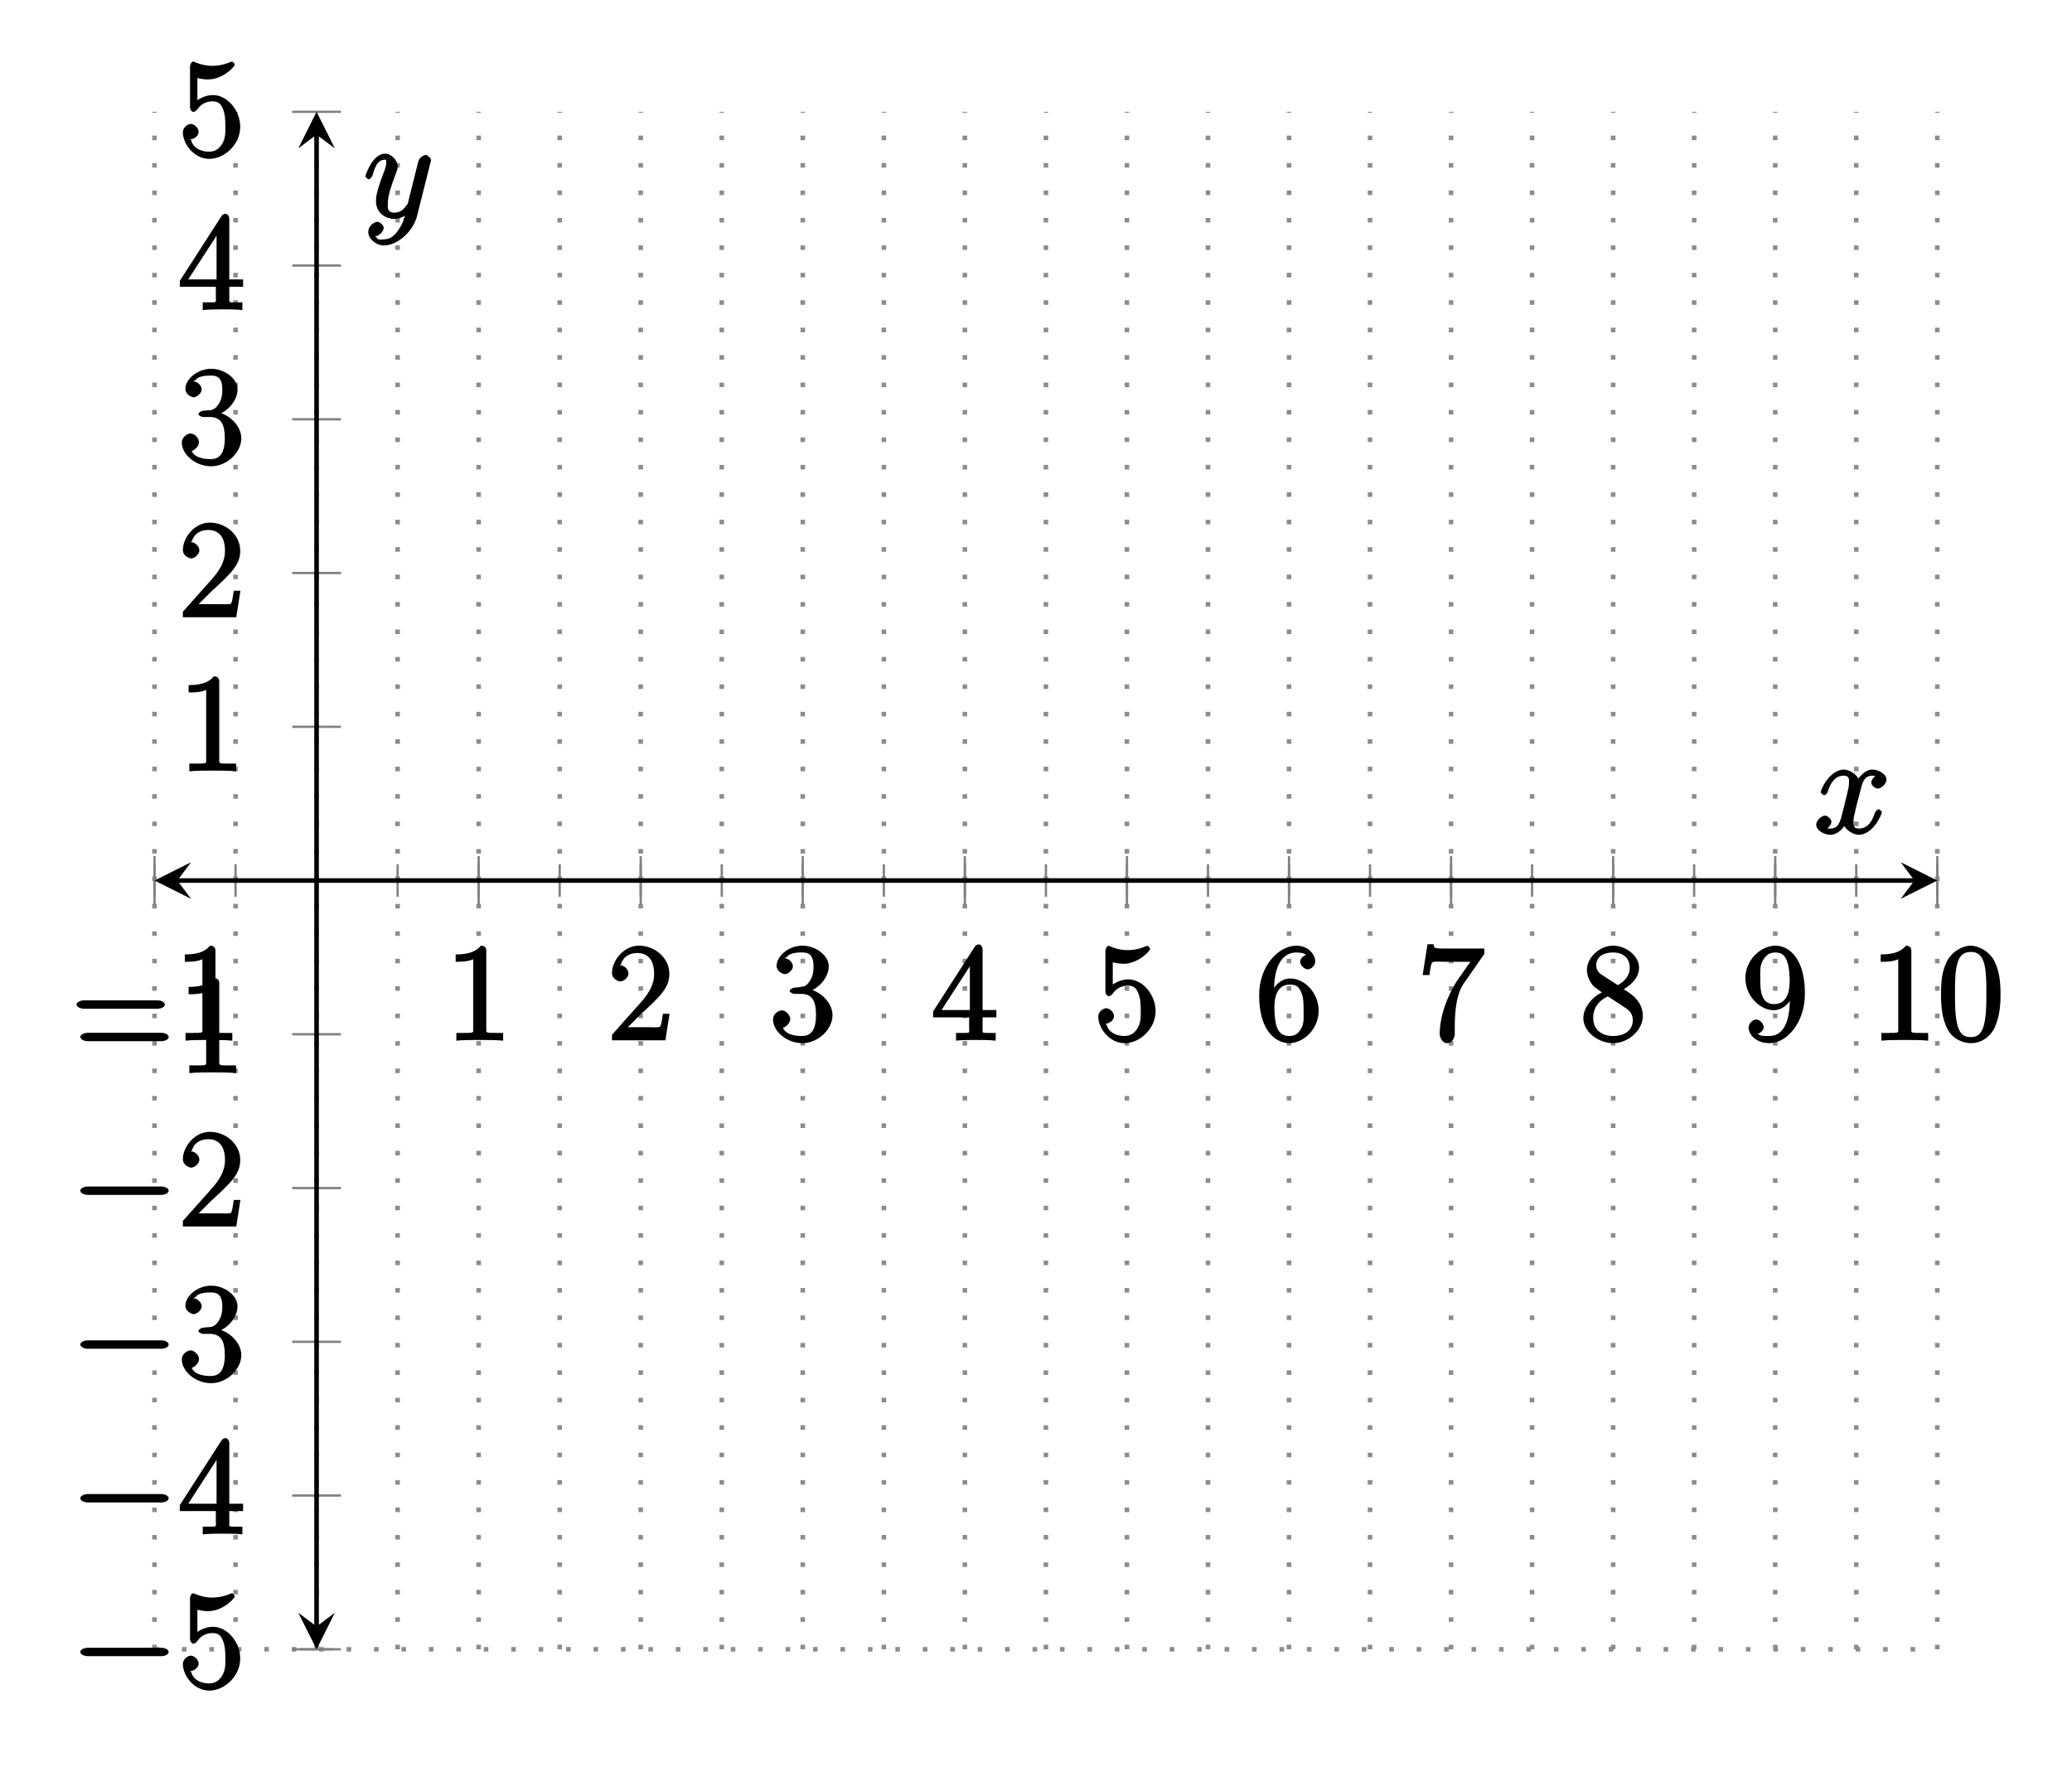
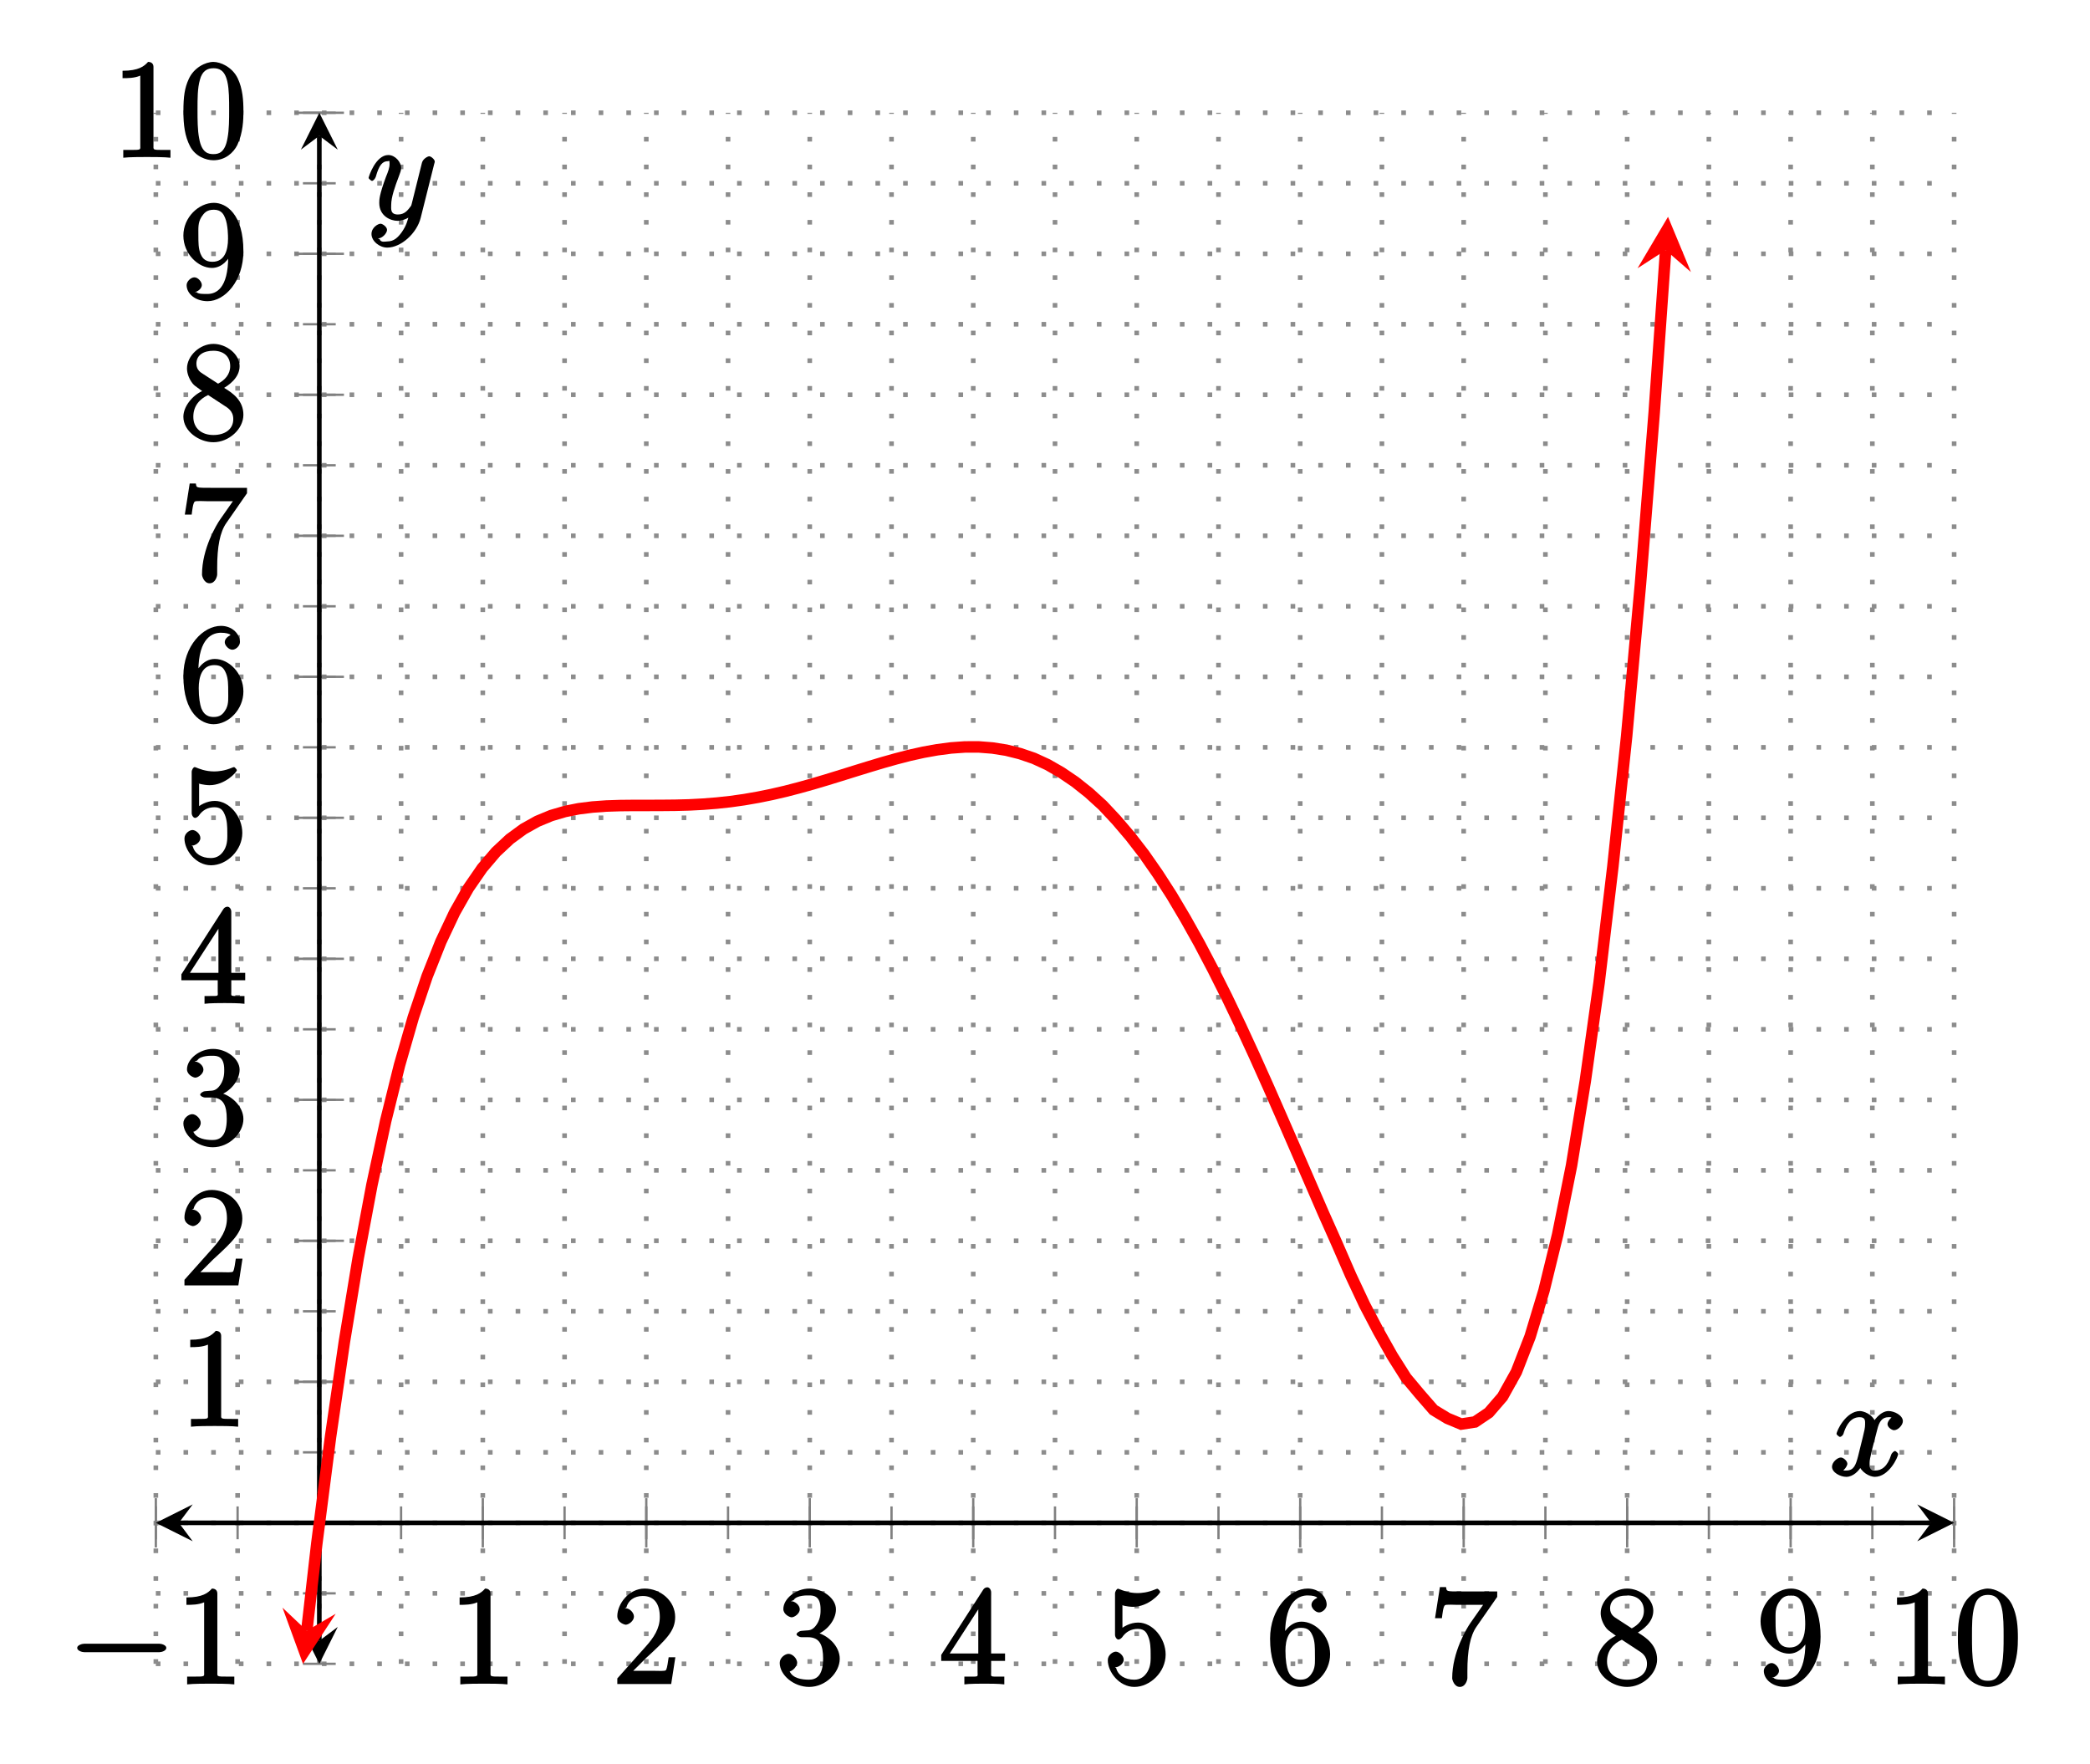
- <svg xmlns="http://www.w3.org/2000/svg" xmlns:xlink="http://www.w3.org/1999/xlink" width="180.63pt" height="154.02pt" viewBox="0 0 180.63 154.02" version="1.1">
+ <svg xmlns="http://www.w3.org/2000/svg" xmlns:xlink="http://www.w3.org/1999/xlink" width="180.63pt" height="152.43pt" viewBox="0 0 180.63 152.43" version="1.1">
  <defs>
    <g>
      <symbol overflow="visible" id="glyph0-0">
        <path style="stroke:none;" d="" />
      </symbol>
      <symbol overflow="visible" id="glyph0-1">
        <path style="stroke:none;" d="M 7.875 -2.75 C 8.078 -2.75 8.484 -2.875 8.484 -3.125 C 8.484 -3.359 8.078 -3.484 7.875 -3.484 L 1.406 -3.484 C 1.203 -3.484 0.781 -3.359 0.781 -3.125 C 0.781 -2.875 1.203 -2.75 1.406 -2.75 Z M 7.875 -2.75 " />
      </symbol>
      <symbol overflow="visible" id="glyph1-0">
        <path style="stroke:none;" d="" />
      </symbol>
      <symbol overflow="visible" id="glyph1-1">
        <path style="stroke:none;" d="M 3.594 -7.812 C 3.594 -8.078 3.438 -8.25 3.125 -8.25 C 2.797 -7.875 2.312 -7.484 0.922 -7.484 L 0.922 -6.844 C 1.359 -6.844 1.953 -6.844 2.453 -7.062 L 2.453 -1.062 C 2.453 -0.641 2.578 -0.641 1.531 -0.641 L 0.984 -0.641 L 0.984 0.031 C 1.484 -0.031 2.641 -0.031 3.031 -0.031 C 3.438 -0.031 4.578 -0.031 5.062 0.031 L 5.062 -0.641 L 4.531 -0.641 C 3.484 -0.641 3.594 -0.641 3.594 -1.062 Z M 3.594 -7.812 " />
      </symbol>
      <symbol overflow="visible" id="glyph1-2">
        <path style="stroke:none;" d="M 5.266 -2.312 L 4.859 -2.312 C 4.797 -1.953 4.75 -1.406 4.625 -1.203 C 4.547 -1.094 3.984 -1.141 3.625 -1.141 L 1.406 -1.141 L 1.516 -0.891 C 1.844 -1.156 2.562 -1.922 2.875 -2.219 C 4.703 -3.891 5.422 -4.609 5.422 -5.797 C 5.422 -7.172 4.172 -8.25 2.781 -8.25 C 1.406 -8.25 0.422 -6.906 0.422 -5.875 C 0.422 -5.266 1.109 -5.125 1.141 -5.125 C 1.406 -5.125 1.859 -5.453 1.859 -5.828 C 1.859 -6.172 1.484 -6.547 1.141 -6.547 C 1.047 -6.547 1.016 -6.547 1.203 -6.609 C 1.359 -7.203 1.859 -7.609 2.625 -7.609 C 3.641 -7.609 4.094 -6.891 4.094 -5.797 C 4.094 -4.781 3.562 -4 2.875 -3.234 L 0.422 -0.484 L 0.422 0 L 5.078 0 L 5.438 -2.312 Z M 5.266 -2.312 " />
      </symbol>
      <symbol overflow="visible" id="glyph1-3">
        <path style="stroke:none;" d="M 2.203 -4.594 C 2 -4.578 1.781 -4.406 1.781 -4.297 C 1.781 -4.188 2.016 -4.047 2.219 -4.047 L 2.766 -4.047 C 3.797 -4.047 4.078 -3.344 4.078 -2.203 C 4.078 -0.641 3.438 -0.375 2.844 -0.375 C 2.266 -0.375 1.453 -0.484 1.188 -1.094 C 1.328 -1.078 1.828 -1.438 1.828 -1.859 C 1.828 -2.219 1.422 -2.609 1.094 -2.609 C 0.797 -2.609 0.328 -2.281 0.328 -1.828 C 0.328 -0.766 1.547 0.25 2.875 0.25 C 4.297 0.25 5.516 -0.984 5.516 -2.188 C 5.516 -3.281 4.469 -4.297 3.328 -4.5 L 3.328 -4.203 C 4.359 -4.5 5.188 -5.516 5.188 -6.453 C 5.188 -7.406 4.047 -8.25 2.891 -8.25 C 1.703 -8.25 0.641 -7.359 0.641 -6.484 C 0.641 -6.016 1.188 -5.766 1.359 -5.766 C 1.609 -5.766 2.062 -6.094 2.062 -6.453 C 2.062 -6.844 1.609 -7.156 1.344 -7.156 C 1.281 -7.156 1.25 -7.156 1.531 -7.25 C 1.781 -7.703 2.797 -7.656 2.859 -7.656 C 3.25 -7.656 3.859 -7.625 3.859 -6.453 C 3.859 -6.234 3.875 -5.672 3.531 -5.156 C 3.172 -4.625 2.875 -4.641 2.562 -4.625 Z M 2.203 -4.594 " />
      </symbol>
      <symbol overflow="visible" id="glyph1-4">
        <path style="stroke:none;" d="M 4.469 -7.922 C 4.469 -8.156 4.312 -8.359 4.141 -8.359 C 4.047 -8.359 3.891 -8.312 3.797 -8.172 L 0.156 -2.516 L 0.156 -2 L 3.297 -2 L 3.297 -1.047 C 3.297 -0.609 3.438 -0.641 2.562 -0.641 L 2.156 -0.641 L 2.156 0.031 C 2.609 -0.031 3.547 -0.031 3.891 -0.031 C 4.219 -0.031 5.172 -0.031 5.609 0.031 L 5.609 -0.641 L 5.219 -0.641 C 4.344 -0.641 4.469 -0.609 4.469 -1.047 L 4.469 -2 L 5.672 -2 L 5.672 -2.641 L 4.469 -2.641 Z M 3.359 -7 L 3.359 -2.641 L 0.891 -2.641 L 3.641 -6.891 Z M 3.359 -7 " />
      </symbol>
      <symbol overflow="visible" id="glyph1-5">
        <path style="stroke:none;" d="M 1.531 -6.844 C 2.047 -6.688 2.469 -6.672 2.594 -6.672 C 3.938 -6.672 4.953 -7.812 4.953 -7.969 C 4.953 -8.016 4.781 -8.234 4.703 -8.234 C 4.688 -8.234 4.656 -8.234 4.547 -8.188 C 3.891 -7.906 3.312 -7.859 3 -7.859 C 2.219 -7.859 1.656 -8.109 1.422 -8.203 C 1.344 -8.234 1.312 -8.234 1.297 -8.234 C 1.203 -8.234 1.047 -8.016 1.047 -7.812 L 1.047 -4.266 C 1.047 -4.047 1.203 -3.844 1.344 -3.844 C 1.406 -3.844 1.531 -3.891 1.656 -4.031 C 1.984 -4.516 2.438 -4.766 3.031 -4.766 C 3.672 -4.766 3.812 -4.328 3.906 -4.125 C 4.109 -3.656 4.125 -3.078 4.125 -2.625 C 4.125 -2.156 4.172 -1.594 3.844 -1.047 C 3.578 -0.625 3.234 -0.375 2.703 -0.375 C 1.906 -0.375 1.297 -0.75 1.141 -1.391 C 0.984 -1.453 1.047 -1.453 1.109 -1.453 C 1.312 -1.453 1.797 -1.703 1.797 -2.109 C 1.797 -2.453 1.406 -2.797 1.109 -2.797 C 0.891 -2.797 0.422 -2.531 0.422 -2.062 C 0.422 -1.047 1.406 0.25 2.719 0.25 C 4.078 0.25 5.422 -1.031 5.422 -2.547 C 5.422 -3.969 4.297 -5.312 3.047 -5.312 C 2.359 -5.312 1.719 -4.953 1.406 -4.625 L 1.688 -4.516 L 1.688 -6.797 Z M 1.531 -6.844 " />
      </symbol>
      <symbol overflow="visible" id="glyph1-6">
        <path style="stroke:none;" d="M 1.625 -4.297 C 1.625 -7.328 2.938 -7.656 3.578 -7.656 C 4.016 -7.656 4.328 -7.562 4.391 -7.469 C 4.531 -7.469 3.906 -7.312 3.906 -6.828 C 3.906 -6.562 4.25 -6.188 4.562 -6.188 C 4.859 -6.188 5.219 -6.516 5.219 -6.859 C 5.219 -7.484 4.609 -8.25 3.578 -8.25 C 2.062 -8.25 0.328 -6.547 0.328 -3.922 C 0.328 -0.641 1.922 0.25 2.938 0.25 C 4.25 0.25 5.516 -1.031 5.516 -2.578 C 5.516 -4.172 4.25 -5.391 3.047 -5.391 C 1.984 -5.391 1.422 -4.312 1.297 -3.984 L 1.625 -3.984 Z M 2.938 -0.375 C 2.188 -0.375 1.984 -0.891 1.875 -1.141 C 1.766 -1.453 1.656 -2.031 1.656 -2.875 C 1.656 -3.812 1.922 -4.859 3 -4.859 C 3.656 -4.859 3.844 -4.547 4.016 -4.141 C 4.203 -3.703 4.203 -3.109 4.203 -2.594 C 4.203 -1.984 4.25 -1.547 4.031 -1.094 C 3.734 -0.531 3.422 -0.375 2.938 -0.375 Z M 2.938 -0.375 " />
      </symbol>
      <symbol overflow="visible" id="glyph1-7">
        <path style="stroke:none;" d="M 5.828 -7.562 L 5.828 -8 L 2.797 -8 C 1.344 -8 1.484 -8 1.406 -8.375 L 0.875 -8.375 L 0.453 -5.688 L 1.047 -5.688 C 1.094 -6.047 1.156 -6.688 1.312 -6.812 C 1.406 -6.891 2.203 -6.844 2.359 -6.844 L 4.609 -6.844 L 3.516 -5.281 C 3.188 -4.812 1.938 -2.75 1.938 -0.5 C 1.938 -0.375 2.109 0.25 2.594 0.25 C 3.094 0.25 3.25 -0.359 3.25 -0.516 L 3.25 -1.109 C 3.25 -2.891 3.484 -4.172 4.047 -4.969 L 5.828 -7.531 Z M 5.828 -7.562 " />
      </symbol>
      <symbol overflow="visible" id="glyph1-8">
        <path style="stroke:none;" d="M 3.672 -4.344 C 4.266 -4.672 5.188 -5.328 5.188 -6.328 C 5.188 -7.375 4.031 -8.25 2.922 -8.25 C 1.75 -8.25 0.641 -7.219 0.641 -6.125 C 0.641 -5.719 0.812 -5.219 1.141 -4.812 C 1.281 -4.656 1.297 -4.641 1.953 -4.172 C 1.094 -3.781 0.328 -2.828 0.328 -1.953 C 0.328 -0.688 1.703 0.25 2.922 0.25 C 4.25 0.25 5.516 -0.875 5.516 -2.125 C 5.516 -3.344 4.609 -4 3.844 -4.453 Z M 2.047 -5.641 C 1.891 -5.75 1.453 -5.953 1.453 -6.531 C 1.453 -7.312 2.109 -7.656 2.922 -7.656 C 3.781 -7.656 4.375 -7.188 4.375 -6.328 C 4.375 -5.594 3.891 -5.109 3.328 -4.812 Z M 2.375 -3.891 L 3.828 -2.938 C 4.141 -2.734 4.641 -2.469 4.641 -1.75 C 4.641 -0.844 3.891 -0.375 2.922 -0.375 C 1.906 -0.375 1.188 -0.953 1.188 -1.953 C 1.188 -2.875 1.719 -3.484 2.469 -3.828 Z M 2.375 -3.891 " />
      </symbol>
      <symbol overflow="visible" id="glyph1-9">
        <path style="stroke:none;" d="M 4.203 -3.625 C 4.203 -0.797 3.125 -0.375 2.406 -0.375 C 2.109 -0.375 1.594 -0.359 1.469 -0.531 L 1.25 -0.531 C 1.344 -0.5 1.922 -0.719 1.922 -1.156 C 1.922 -1.422 1.594 -1.812 1.281 -1.812 C 0.969 -1.812 0.609 -1.453 0.609 -1.141 C 0.609 -0.391 1.375 0.25 2.422 0.25 C 3.906 0.25 5.516 -1.484 5.516 -4.078 C 5.516 -7.297 4.016 -8.25 2.969 -8.25 C 1.656 -8.25 0.328 -7 0.328 -5.422 C 0.328 -3.844 1.609 -2.625 2.797 -2.625 C 3.688 -2.625 4.297 -3.406 4.531 -4.016 L 4.203 -4.016 Z M 2.844 -3.156 C 2.094 -3.156 1.922 -3.609 1.812 -3.844 C 1.625 -4.297 1.625 -4.859 1.625 -5.406 C 1.625 -6.078 1.578 -6.531 1.891 -7.031 C 2.109 -7.344 2.312 -7.656 2.969 -7.656 C 3.641 -7.656 3.828 -7.203 3.938 -6.938 C 4.188 -6.344 4.188 -5.328 4.188 -5.156 C 4.188 -4.141 3.891 -3.156 2.844 -3.156 Z M 2.844 -3.156 " />
      </symbol>
      <symbol overflow="visible" id="glyph1-10">
        <path style="stroke:none;" d="M 5.516 -3.969 C 5.516 -4.953 5.453 -5.922 5.016 -6.844 C 4.531 -7.828 3.516 -8.25 2.922 -8.25 C 2.234 -8.25 1.219 -7.75 0.781 -6.75 C 0.438 -6 0.328 -5.266 0.328 -3.969 C 0.328 -2.812 0.453 -1.828 0.891 -0.984 C 1.344 -0.078 2.297 0.25 2.922 0.25 C 3.953 0.25 4.656 -0.406 4.984 -1.062 C 5.484 -2.109 5.516 -3.281 5.516 -3.969 Z M 2.922 -0.281 C 2.531 -0.281 1.906 -0.344 1.688 -1.656 C 1.547 -2.359 1.547 -3.281 1.547 -4.109 C 1.547 -5.094 1.547 -5.969 1.75 -6.688 C 1.953 -7.484 2.406 -7.703 2.922 -7.703 C 3.375 -7.703 3.891 -7.578 4.125 -6.547 C 4.281 -5.875 4.281 -4.922 4.281 -4.109 C 4.281 -3.312 4.281 -2.406 4.141 -1.672 C 3.922 -0.359 3.328 -0.281 2.922 -0.281 Z M 2.922 -0.281 " />
      </symbol>
      <symbol overflow="visible" id="glyph2-0">
        <path style="stroke:none;" d="" />
      </symbol>
      <symbol overflow="visible" id="glyph2-1">
        <path style="stroke:none;" d="M 5.672 -5.172 C 5.281 -5.109 4.969 -4.656 4.969 -4.438 C 4.969 -4.141 5.359 -3.906 5.531 -3.906 C 5.891 -3.906 6.297 -4.359 6.297 -4.688 C 6.297 -5.188 5.562 -5.562 5.062 -5.562 C 4.344 -5.562 3.766 -4.703 3.656 -4.469 L 3.984 -4.469 C 3.703 -5.359 2.812 -5.562 2.594 -5.562 C 1.375 -5.562 0.562 -3.844 0.562 -3.578 C 0.562 -3.531 0.781 -3.328 0.859 -3.328 C 0.953 -3.328 1.094 -3.438 1.156 -3.578 C 1.562 -4.922 2.219 -5.031 2.562 -5.031 C 3.094 -5.031 3.031 -4.672 3.031 -4.391 C 3.031 -4.125 2.969 -3.844 2.828 -3.281 L 2.422 -1.641 C 2.234 -0.922 2.062 -0.422 1.422 -0.422 C 1.359 -0.422 1.172 -0.375 0.922 -0.531 L 0.812 -0.281 C 1.25 -0.359 1.5 -0.859 1.5 -1 C 1.5 -1.25 1.156 -1.547 0.938 -1.547 C 0.641 -1.547 0.172 -1.141 0.172 -0.75 C 0.172 -0.25 0.891 0.125 1.406 0.125 C 1.984 0.125 2.5 -0.375 2.75 -0.859 L 2.469 -0.969 C 2.672 -0.266 3.438 0.125 3.875 0.125 C 5.094 0.125 5.891 -1.594 5.891 -1.859 C 5.891 -1.906 5.688 -2.109 5.625 -2.109 C 5.516 -2.109 5.328 -1.906 5.297 -1.812 C 4.969 -0.75 4.453 -0.422 3.906 -0.422 C 3.484 -0.422 3.422 -0.578 3.422 -1.062 C 3.422 -1.328 3.469 -1.516 3.656 -2.312 L 4.078 -3.938 C 4.25 -4.656 4.5 -5.031 5.062 -5.031 C 5.078 -5.031 5.297 -5.062 5.547 -4.906 Z M 5.672 -5.172 " />
      </symbol>
      <symbol overflow="visible" id="glyph2-2">
        <path style="stroke:none;" d="M 3.031 1.094 C 2.703 1.547 2.359 1.906 1.766 1.906 C 1.625 1.906 1.203 2.031 1.109 1.703 C 0.906 1.641 0.969 1.641 0.984 1.641 C 1.344 1.641 1.75 1.188 1.75 0.906 C 1.75 0.641 1.359 0.375 1.188 0.375 C 0.984 0.375 0.406 0.688 0.406 1.266 C 0.406 1.875 1.094 2.438 1.766 2.438 C 2.969 2.438 4.328 1.188 4.656 -0.125 L 5.828 -4.797 C 5.844 -4.859 5.875 -4.922 5.875 -5 C 5.875 -5.172 5.562 -5.453 5.391 -5.453 C 5.281 -5.453 4.859 -5.25 4.766 -4.891 L 3.891 -1.375 C 3.828 -1.156 3.875 -1.25 3.781 -1.109 C 3.531 -0.781 3.266 -0.422 2.688 -0.422 C 2.016 -0.422 2.109 -0.922 2.109 -1.25 C 2.109 -1.922 2.438 -2.844 2.766 -3.703 C 2.891 -4.047 2.969 -4.219 2.969 -4.453 C 2.969 -4.953 2.453 -5.562 1.859 -5.562 C 0.766 -5.562 0.156 -3.688 0.156 -3.578 C 0.156 -3.531 0.375 -3.328 0.453 -3.328 C 0.562 -3.328 0.734 -3.531 0.781 -3.688 C 1.062 -4.703 1.359 -5.031 1.828 -5.031 C 1.938 -5.031 1.969 -5.172 1.969 -4.781 C 1.969 -4.469 1.844 -4.125 1.656 -3.672 C 1.078 -2.109 1.078 -1.703 1.078 -1.422 C 1.078 -0.281 2.062 0.125 2.656 0.125 C 3 0.125 3.531 -0.031 3.844 -0.344 L 3.688 -0.516 C 3.516 0.141 3.438 0.5 3.031 1.094 Z M 3.031 1.094 " />
      </symbol>
    </g>
+     <clipPath id="clip1">
+       <path d="M 13.469 9.746 L 159 9.746 L 159 143.793 L 13.469 143.793 Z M 13.469 9.746 " />
+     </clipPath>
+     <clipPath id="clip2">
+       <path d="M 24 138 L 30 138 L 30 143.793 L 24 143.793 Z M 24 138 " />
+     </clipPath>
  </defs>
  <g id="surface1">
-     <path style="fill:none;stroke-width:0.399;stroke-linecap:butt;stroke-linejoin:miter;stroke:rgb(54.999%,54.999%,54.999%);stroke-opacity:1;stroke-dasharray:0.399,1.993;stroke-miterlimit:10;" d="M -0.001 -0.001 L -0.001 134.034 M 7.065 -0.001 L 7.065 134.034 M 14.128 -0.001 L 14.128 134.034 M 21.194 -0.001 L 21.194 134.034 M 28.257 -0.001 L 28.257 134.034 M 35.323 -0.001 L 35.323 134.034 M 42.385 -0.001 L 42.385 134.034 M 49.452 -0.001 L 49.452 134.034 M 56.514 -0.001 L 56.514 134.034 M 63.581 -0.001 L 63.581 134.034 M 70.643 -0.001 L 70.643 134.034 M 77.71 -0.001 L 77.71 134.034 M 84.772 -0.001 L 84.772 134.034 M 91.839 -0.001 L 91.839 134.034 M 98.901 -0.001 L 98.901 134.034 M 105.964 -0.001 L 105.964 134.034 M 113.03 -0.001 L 113.03 134.034 M 120.093 -0.001 L 120.093 134.034 M 127.159 -0.001 L 127.159 134.034 M 134.221 -0.001 L 134.221 134.034 M 141.288 -0.001 L 141.288 134.034 M 148.35 -0.001 L 148.35 134.034 M 155.417 -0.001 L 155.417 134.034 " transform="matrix(1,0,0,-1,13.47,143.78)" />
-     <path style="fill:none;stroke-width:0.399;stroke-linecap:butt;stroke-linejoin:miter;stroke:rgb(54.999%,54.999%,54.999%);stroke-opacity:1;stroke-dasharray:0.399,1.993;stroke-miterlimit:10;" d="M -0.001 -0.001 L 155.417 -0.001 " transform="matrix(1,0,0,-1,13.47,143.78)" />
-     <path style="fill:none;stroke-width:0.199;stroke-linecap:butt;stroke-linejoin:miter;stroke:rgb(50%,50%,50%);stroke-opacity:1;stroke-miterlimit:10;" d="M -0.001 65.6 L -0.001 68.436 M 7.065 65.6 L 7.065 68.436 M 14.128 65.6 L 14.128 68.436 M 21.194 65.6 L 21.194 68.436 M 28.257 65.6 L 28.257 68.436 M 35.323 65.6 L 35.323 68.436 M 42.385 65.6 L 42.385 68.436 M 49.452 65.6 L 49.452 68.436 M 56.514 65.6 L 56.514 68.436 M 63.581 65.6 L 63.581 68.436 M 70.643 65.6 L 70.643 68.436 M 77.71 65.6 L 77.71 68.436 M 84.772 65.6 L 84.772 68.436 M 91.839 65.6 L 91.839 68.436 M 98.901 65.6 L 98.901 68.436 M 105.964 65.6 L 105.964 68.436 M 113.03 65.6 L 113.03 68.436 M 120.093 65.6 L 120.093 68.436 M 127.159 65.6 L 127.159 68.436 M 134.221 65.6 L 134.221 68.436 M 141.288 65.6 L 141.288 68.436 M 148.35 65.6 L 148.35 68.436 M 155.417 65.6 L 155.417 68.436 " transform="matrix(1,0,0,-1,13.47,143.78)" />
-     <path style="fill:none;stroke-width:0.199;stroke-linecap:butt;stroke-linejoin:miter;stroke:rgb(50%,50%,50%);stroke-opacity:1;stroke-miterlimit:10;" d="M -0.001 64.893 L -0.001 69.143 M 28.257 64.893 L 28.257 69.143 M 42.385 64.893 L 42.385 69.143 M 56.514 64.893 L 56.514 69.143 M 70.643 64.893 L 70.643 69.143 M 84.772 64.893 L 84.772 69.143 M 98.901 64.893 L 98.901 69.143 M 113.03 64.893 L 113.03 69.143 M 127.159 64.893 L 127.159 69.143 M 141.288 64.893 L 141.288 69.143 M 155.417 64.893 L 155.417 69.143 " transform="matrix(1,0,0,-1,13.47,143.78)" />
-     <path style="fill:none;stroke-width:0.199;stroke-linecap:butt;stroke-linejoin:miter;stroke:rgb(50%,50%,50%);stroke-opacity:1;stroke-miterlimit:10;" d="M 12.71 -0.001 L 15.546 -0.001 " transform="matrix(1,0,0,-1,13.47,143.78)" />
-     <path style="fill:none;stroke-width:0.199;stroke-linecap:butt;stroke-linejoin:miter;stroke:rgb(50%,50%,50%);stroke-opacity:1;stroke-miterlimit:10;" d="M 12.003 -0.001 L 16.257 -0.001 M 12.003 13.405 L 16.257 13.405 M 12.003 26.807 L 16.257 26.807 M 12.003 40.21 L 16.257 40.21 M 12.003 53.616 L 16.257 53.616 M 12.003 80.421 L 16.257 80.421 M 12.003 93.827 L 16.257 93.827 M 12.003 107.229 L 16.257 107.229 M 12.003 120.632 L 16.257 120.632 M 12.003 134.034 L 16.257 134.034 " transform="matrix(1,0,0,-1,13.47,143.78)" />
-     <path style="fill:none;stroke-width:0.399;stroke-linecap:butt;stroke-linejoin:miter;stroke:rgb(0%,0%,0%);stroke-opacity:1;stroke-miterlimit:10;" d="M 1.991 67.018 L 153.425 67.018 " transform="matrix(1,0,0,-1,13.47,143.78)" />
-     <path style=" stroke:none;fill-rule:nonzero;fill:rgb(0%,0%,0%);fill-opacity:1;" d="M 13.469 76.762 L 16.656 78.355 L 15.461 76.762 L 16.656 75.168 " />
-     <path style=" stroke:none;fill-rule:nonzero;fill:rgb(0%,0%,0%);fill-opacity:1;" d="M 168.887 76.762 L 165.699 75.168 L 166.895 76.762 L 165.699 78.355 " />
-     <path style="fill:none;stroke-width:0.399;stroke-linecap:butt;stroke-linejoin:miter;stroke:rgb(0%,0%,0%);stroke-opacity:1;stroke-miterlimit:10;" d="M 14.128 1.991 L 14.128 132.042 " transform="matrix(1,0,0,-1,13.47,143.78)" />
-     <path style=" stroke:none;fill-rule:nonzero;fill:rgb(0%,0%,0%);fill-opacity:1;" d="M 27.598 143.781 L 29.191 140.594 L 27.598 141.789 L 26.004 140.594 " />
+     <path style="fill:none;stroke-width:0.399;stroke-linecap:butt;stroke-linejoin:miter;stroke:rgb(54.999%,54.999%,54.999%);stroke-opacity:1;stroke-dasharray:0.399,1.993;stroke-miterlimit:10;" d="M -0.001 0.007 L -0.001 134.054 M 7.065 0.007 L 7.065 134.054 M 14.128 0.007 L 14.128 134.054 M 21.194 0.007 L 21.194 134.054 M 28.257 0.007 L 28.257 134.054 M 35.323 0.007 L 35.323 134.054 M 42.385 0.007 L 42.385 134.054 M 49.452 0.007 L 49.452 134.054 M 56.514 0.007 L 56.514 134.054 M 63.581 0.007 L 63.581 134.054 M 70.643 0.007 L 70.643 134.054 M 77.71 0.007 L 77.71 134.054 M 84.772 0.007 L 84.772 134.054 M 91.839 0.007 L 91.839 134.054 M 98.901 0.007 L 98.901 134.054 M 105.964 0.007 L 105.964 134.054 M 113.03 0.007 L 113.03 134.054 M 120.093 0.007 L 120.093 134.054 M 127.159 0.007 L 127.159 134.054 M 134.221 0.007 L 134.221 134.054 M 141.288 0.007 L 141.288 134.054 M 148.35 0.007 L 148.35 134.054 M 155.417 0.007 L 155.417 134.054 " transform="matrix(1,0,0,-1,13.47,143.8)" />
+     <path style="fill:none;stroke-width:0.399;stroke-linecap:butt;stroke-linejoin:miter;stroke:rgb(54.999%,54.999%,54.999%);stroke-opacity:1;stroke-dasharray:0.399,1.993;stroke-miterlimit:10;" d="M -0.001 0.007 L 155.417 0.007 M -0.001 6.097 L 155.417 6.097 M -0.001 12.191 L 155.417 12.191 M -0.001 18.284 L 155.417 18.284 M -0.001 24.378 L 155.417 24.378 M -0.001 30.472 L 155.417 30.472 M -0.001 36.566 L 155.417 36.566 M -0.001 42.655 L 155.417 42.655 M -0.001 48.749 L 155.417 48.749 M -0.001 54.843 L 155.417 54.843 M -0.001 60.937 L 155.417 60.937 M -0.001 67.03 L 155.417 67.03 M -0.001 73.124 L 155.417 73.124 M -0.001 79.214 L 155.417 79.214 M -0.001 85.308 L 155.417 85.308 M -0.001 91.402 L 155.417 91.402 M -0.001 97.495 L 155.417 97.495 M -0.001 103.589 L 155.417 103.589 M -0.001 109.683 L 155.417 109.683 M -0.001 115.777 L 155.417 115.777 M -0.001 121.866 L 155.417 121.866 M -0.001 127.96 L 155.417 127.96 M -0.001 134.054 L 155.417 134.054 " transform="matrix(1,0,0,-1,13.47,143.8)" />
+     <path style="fill:none;stroke-width:0.199;stroke-linecap:butt;stroke-linejoin:miter;stroke:rgb(50%,50%,50%);stroke-opacity:1;stroke-miterlimit:10;" d="M -0.001 10.773 L -0.001 13.609 M 7.065 10.773 L 7.065 13.609 M 14.128 10.773 L 14.128 13.609 M 21.194 10.773 L 21.194 13.609 M 28.257 10.773 L 28.257 13.609 M 35.323 10.773 L 35.323 13.609 M 42.385 10.773 L 42.385 13.609 M 49.452 10.773 L 49.452 13.609 M 56.514 10.773 L 56.514 13.609 M 63.581 10.773 L 63.581 13.609 M 70.643 10.773 L 70.643 13.609 M 77.71 10.773 L 77.71 13.609 M 84.772 10.773 L 84.772 13.609 M 91.839 10.773 L 91.839 13.609 M 98.901 10.773 L 98.901 13.609 M 105.964 10.773 L 105.964 13.609 M 113.03 10.773 L 113.03 13.609 M 120.093 10.773 L 120.093 13.609 M 127.159 10.773 L 127.159 13.609 M 134.221 10.773 L 134.221 13.609 M 141.288 10.773 L 141.288 13.609 M 148.35 10.773 L 148.35 13.609 M 155.417 10.773 L 155.417 13.609 " transform="matrix(1,0,0,-1,13.47,143.8)" />
+     <path style="fill:none;stroke-width:0.199;stroke-linecap:butt;stroke-linejoin:miter;stroke:rgb(50%,50%,50%);stroke-opacity:1;stroke-miterlimit:10;" d="M -0.001 10.066 L -0.001 14.32 M 28.257 10.066 L 28.257 14.32 M 42.385 10.066 L 42.385 14.32 M 56.514 10.066 L 56.514 14.32 M 70.643 10.066 L 70.643 14.32 M 84.772 10.066 L 84.772 14.32 M 98.901 10.066 L 98.901 14.32 M 113.03 10.066 L 113.03 14.32 M 127.159 10.066 L 127.159 14.32 M 141.288 10.066 L 141.288 14.32 M 155.417 10.066 L 155.417 14.32 " transform="matrix(1,0,0,-1,13.47,143.8)" />
+     <path style="fill:none;stroke-width:0.199;stroke-linecap:butt;stroke-linejoin:miter;stroke:rgb(50%,50%,50%);stroke-opacity:1;stroke-miterlimit:10;" d="M 12.71 0.007 L 15.546 0.007 M 12.71 6.097 L 15.546 6.097 M 12.71 12.191 L 15.546 12.191 M 12.71 18.284 L 15.546 18.284 M 12.71 24.378 L 15.546 24.378 M 12.71 30.472 L 15.546 30.472 M 12.71 36.566 L 15.546 36.566 M 12.71 42.655 L 15.546 42.655 M 12.71 48.749 L 15.546 48.749 M 12.71 54.843 L 15.546 54.843 M 12.71 60.937 L 15.546 60.937 M 12.71 67.03 L 15.546 67.03 M 12.71 73.124 L 15.546 73.124 M 12.71 79.214 L 15.546 79.214 M 12.71 85.308 L 15.546 85.308 M 12.71 91.402 L 15.546 91.402 M 12.71 97.495 L 15.546 97.495 M 12.71 103.589 L 15.546 103.589 M 12.71 109.683 L 15.546 109.683 M 12.71 115.777 L 15.546 115.777 M 12.71 121.866 L 15.546 121.866 M 12.71 127.96 L 15.546 127.96 M 12.71 134.054 L 15.546 134.054 " transform="matrix(1,0,0,-1,13.47,143.8)" />
+     <path style="fill:none;stroke-width:0.199;stroke-linecap:butt;stroke-linejoin:miter;stroke:rgb(50%,50%,50%);stroke-opacity:1;stroke-miterlimit:10;" d="M 12.003 24.378 L 16.257 24.378 M 12.003 36.566 L 16.257 36.566 M 12.003 48.749 L 16.257 48.749 M 12.003 60.937 L 16.257 60.937 M 12.003 73.124 L 16.257 73.124 M 12.003 85.308 L 16.257 85.308 M 12.003 97.495 L 16.257 97.495 M 12.003 109.683 L 16.257 109.683 M 12.003 121.866 L 16.257 121.866 M 12.003 134.054 L 16.257 134.054 " transform="matrix(1,0,0,-1,13.47,143.8)" />
+     <path style="fill:none;stroke-width:0.399;stroke-linecap:butt;stroke-linejoin:miter;stroke:rgb(0%,0%,0%);stroke-opacity:1;stroke-miterlimit:10;" d="M 1.991 12.191 L 153.425 12.191 " transform="matrix(1,0,0,-1,13.47,143.8)" />
+     <path style=" stroke:none;fill-rule:nonzero;fill:rgb(0%,0%,0%);fill-opacity:1;" d="M 13.469 131.609 L 16.656 133.203 L 15.461 131.609 L 16.656 130.016 " />
+     <path style=" stroke:none;fill-rule:nonzero;fill:rgb(0%,0%,0%);fill-opacity:1;" d="M 168.887 131.609 L 165.699 130.016 L 166.895 131.609 L 165.699 133.203 " />
+     <path style="fill:none;stroke-width:0.399;stroke-linecap:butt;stroke-linejoin:miter;stroke:rgb(0%,0%,0%);stroke-opacity:1;stroke-miterlimit:10;" d="M 14.128 1.999 L 14.128 132.062 " transform="matrix(1,0,0,-1,13.47,143.8)" />
+     <path style=" stroke:none;fill-rule:nonzero;fill:rgb(0%,0%,0%);fill-opacity:1;" d="M 27.598 143.793 L 29.191 140.605 L 27.598 141.801 L 26.004 140.605 " />
    <path style=" stroke:none;fill-rule:nonzero;fill:rgb(0%,0%,0%);fill-opacity:1;" d="M 27.598 9.746 L 26.004 12.934 L 27.598 11.738 L 29.191 12.934 " />
    <g style="fill:rgb(0%,0%,0%);fill-opacity:1;">
-       <use xlink:href="#glyph0-1" x="5.89" y="90.69" />
+       <use xlink:href="#glyph0-1" x="5.89" y="145.54" />
    </g>
    <g style="fill:rgb(0%,0%,0%);fill-opacity:1;">
-       <use xlink:href="#glyph1-1" x="15.19" y="90.69" />
+       <use xlink:href="#glyph1-1" x="15.19" y="145.54" />
    </g>
    <g style="fill:rgb(0%,0%,0%);fill-opacity:1;">
-       <use xlink:href="#glyph1-1" x="38.8" y="90.69" />
+       <use xlink:href="#glyph1-1" x="38.8" y="145.54" />
    </g>
    <g style="fill:rgb(0%,0%,0%);fill-opacity:1;">
-       <use xlink:href="#glyph1-2" x="52.93" y="90.69" />
+       <use xlink:href="#glyph1-2" x="52.93" y="145.54" />
    </g>
    <g style="fill:rgb(0%,0%,0%);fill-opacity:1;">
-       <use xlink:href="#glyph1-3" x="67.06" y="90.69" />
+       <use xlink:href="#glyph1-3" x="67.06" y="145.54" />
    </g>
    <g style="fill:rgb(0%,0%,0%);fill-opacity:1;">
-       <use xlink:href="#glyph1-4" x="81.19" y="90.69" />
+       <use xlink:href="#glyph1-4" x="81.19" y="145.54" />
    </g>
    <g style="fill:rgb(0%,0%,0%);fill-opacity:1;">
-       <use xlink:href="#glyph1-5" x="95.32" y="90.69" />
+       <use xlink:href="#glyph1-5" x="95.32" y="145.54" />
    </g>
    <g style="fill:rgb(0%,0%,0%);fill-opacity:1;">
-       <use xlink:href="#glyph1-6" x="109.44" y="90.69" />
+       <use xlink:href="#glyph1-6" x="109.44" y="145.54" />
    </g>
    <g style="fill:rgb(0%,0%,0%);fill-opacity:1;">
-       <use xlink:href="#glyph1-7" x="123.57" y="90.69" />
+       <use xlink:href="#glyph1-7" x="123.57" y="145.54" />
    </g>
    <g style="fill:rgb(0%,0%,0%);fill-opacity:1;">
-       <use xlink:href="#glyph1-8" x="137.7" y="90.69" />
+       <use xlink:href="#glyph1-8" x="137.7" y="145.54" />
    </g>
    <g style="fill:rgb(0%,0%,0%);fill-opacity:1;">
-       <use xlink:href="#glyph1-9" x="151.83" y="90.69" />
+       <use xlink:href="#glyph1-9" x="151.83" y="145.54" />
    </g>
    <g style="fill:rgb(0%,0%,0%);fill-opacity:1;">
-       <use xlink:href="#glyph1-1" x="163.03" y="90.69" />
-       <use xlink:href="#glyph1-10" x="168.883" y="90.69" />
+       <use xlink:href="#glyph1-1" x="163.03" y="145.54" />
+       <use xlink:href="#glyph1-10" x="168.883" y="145.54" />
    </g>
    <g style="fill:rgb(0%,0%,0%);fill-opacity:1;">
-       <use xlink:href="#glyph0-1" x="6.22" y="147.13" />
+       <use xlink:href="#glyph1-1" x="15.52" y="123.27" />
    </g>
    <g style="fill:rgb(0%,0%,0%);fill-opacity:1;">
-       <use xlink:href="#glyph1-5" x="15.52" y="147.13" />
+       <use xlink:href="#glyph1-2" x="15.52" y="111.09" />
    </g>
    <g style="fill:rgb(0%,0%,0%);fill-opacity:1;">
-       <use xlink:href="#glyph0-1" x="6.22" y="133.73" />
+       <use xlink:href="#glyph1-3" x="15.52" y="98.9" />
    </g>
    <g style="fill:rgb(0%,0%,0%);fill-opacity:1;">
-       <use xlink:href="#glyph1-4" x="15.52" y="133.73" />
+       <use xlink:href="#glyph1-4" x="15.52" y="86.72" />
    </g>
    <g style="fill:rgb(0%,0%,0%);fill-opacity:1;">
-       <use xlink:href="#glyph0-1" x="6.22" y="120.33" />
+       <use xlink:href="#glyph1-5" x="15.52" y="74.53" />
    </g>
    <g style="fill:rgb(0%,0%,0%);fill-opacity:1;">
-       <use xlink:href="#glyph1-3" x="15.52" y="120.33" />
+       <use xlink:href="#glyph1-6" x="15.52" y="62.34" />
    </g>
    <g style="fill:rgb(0%,0%,0%);fill-opacity:1;">
-       <use xlink:href="#glyph0-1" x="6.22" y="106.92" />
+       <use xlink:href="#glyph1-7" x="15.52" y="50.16" />
    </g>
    <g style="fill:rgb(0%,0%,0%);fill-opacity:1;">
-       <use xlink:href="#glyph1-2" x="15.52" y="106.92" />
+       <use xlink:href="#glyph1-8" x="15.52" y="37.97" />
    </g>
    <g style="fill:rgb(0%,0%,0%);fill-opacity:1;">
-       <use xlink:href="#glyph0-1" x="6.22" y="93.52" />
+       <use xlink:href="#glyph1-9" x="15.52" y="25.78" />
    </g>
    <g style="fill:rgb(0%,0%,0%);fill-opacity:1;">
-       <use xlink:href="#glyph1-1" x="15.52" y="93.52" />
+       <use xlink:href="#glyph1-1" x="9.67" y="13.6" />
+       <use xlink:href="#glyph1-10" x="15.523" y="13.6" />
    </g>
+     <g clip-path="url(#clip1)" clip-rule="nonzero">
+       <path style="fill:none;stroke-width:0.996;stroke-linecap:butt;stroke-linejoin:miter;stroke:rgb(100%,0%,0%);stroke-opacity:1;stroke-miterlimit:10;" d="M 13.046 2.87 L 13.909 10.39 L 15.1 19.64 L 16.292 27.831 L 17.483 35.058 L 18.675 41.402 L 19.866 46.937 L 21.057 51.737 L 22.249 55.878 L 23.44 59.417 L 24.632 62.421 L 25.823 64.945 L 27.014 67.046 L 28.206 68.773 L 29.397 70.171 L 30.593 71.288 L 31.784 72.159 L 32.975 72.823 L 34.167 73.316 L 35.358 73.667 L 36.55 73.905 L 37.741 74.054 L 38.932 74.14 L 40.124 74.179 L 41.315 74.191 L 42.507 74.191 L 43.698 74.195 L 44.889 74.206 L 46.081 74.237 L 47.272 74.3 L 48.468 74.394 L 49.659 74.523 L 50.85 74.691 L 52.042 74.898 L 53.233 75.14 L 54.425 75.417 L 55.616 75.726 L 56.807 76.058 L 57.999 76.413 L 59.19 76.78 L 60.382 77.152 L 61.573 77.519 L 62.764 77.878 L 63.956 78.214 L 65.147 78.523 L 66.339 78.788 L 67.534 79.003 L 68.725 79.159 L 69.917 79.245 L 71.108 79.249 L 72.3 79.155 L 73.491 78.968 L 74.682 78.671 L 75.874 78.265 L 77.065 77.718 L 78.257 77.034 L 79.448 76.226 L 80.639 75.28 L 81.831 74.195 L 83.022 72.921 L 84.214 71.523 L 85.405 69.98 L 86.6 68.265 L 87.792 66.413 L 88.983 64.405 L 90.175 62.277 L 91.366 60.011 L 92.557 57.636 L 93.749 55.144 L 94.94 52.562 L 96.132 49.905 L 97.323 47.191 L 98.514 44.456 L 99.706 41.714 L 100.897 38.968 L 102.089 36.292 L 103.28 33.554 L 104.475 31.011 L 105.667 28.741 L 106.858 26.62 L 108.05 24.734 L 109.241 23.312 L 110.432 21.945 L 111.624 21.222 L 112.815 20.726 L 114.007 20.909 L 115.198 21.71 L 116.389 23.089 L 117.581 25.23 L 118.772 28.296 L 119.964 32.245 L 121.155 37.112 L 122.35 43.066 L 123.542 50.386 L 124.733 58.878 L 125.925 68.921 L 127.116 80.195 L 128.307 93.316 L 129.499 108.187 L 130.487 122.183 " transform="matrix(1,0,0,-1,13.47,143.8)" />
+     </g>
+     <g clip-path="url(#clip2)" clip-rule="nonzero">
+       <path style=" stroke:none;fill-rule:nonzero;fill:rgb(100%,0%,0%);fill-opacity:1;" d="M 26.188 143.801 L 29.012 139.469 L 26.516 140.93 L 24.414 138.941 " />
+     </g>
+     <path style=" stroke:none;fill-rule:nonzero;fill:rgb(100%,0%,0%);fill-opacity:1;" d="M 144.16 18.738 L 141.527 23.184 L 143.957 21.617 L 146.141 23.512 " />
    <g style="fill:rgb(0%,0%,0%);fill-opacity:1;">
-       <use xlink:href="#glyph1-1" x="15.52" y="67.21" />
-     </g>
-     <g style="fill:rgb(0%,0%,0%);fill-opacity:1;">
-       <use xlink:href="#glyph1-2" x="15.52" y="53.81" />
-     </g>
-     <g style="fill:rgb(0%,0%,0%);fill-opacity:1;">
-       <use xlink:href="#glyph1-3" x="15.52" y="40.4" />
-     </g>
-     <g style="fill:rgb(0%,0%,0%);fill-opacity:1;">
-       <use xlink:href="#glyph1-4" x="15.52" y="27" />
-     </g>
-     <g style="fill:rgb(0%,0%,0%);fill-opacity:1;">
-       <use xlink:href="#glyph1-5" x="15.52" y="13.6" />
-     </g>
-     <g style="fill:rgb(0%,0%,0%);fill-opacity:1;">
-       <use xlink:href="#glyph2-1" x="158.16" y="72.65" />
+       <use xlink:href="#glyph2-1" x="158.16" y="127.51" />
    </g>
    <g style="fill:rgb(0%,0%,0%);fill-opacity:1;">
      <use xlink:href="#glyph2-2" x="31.7" y="18.96" />
    </g>
  </g>
</svg>
